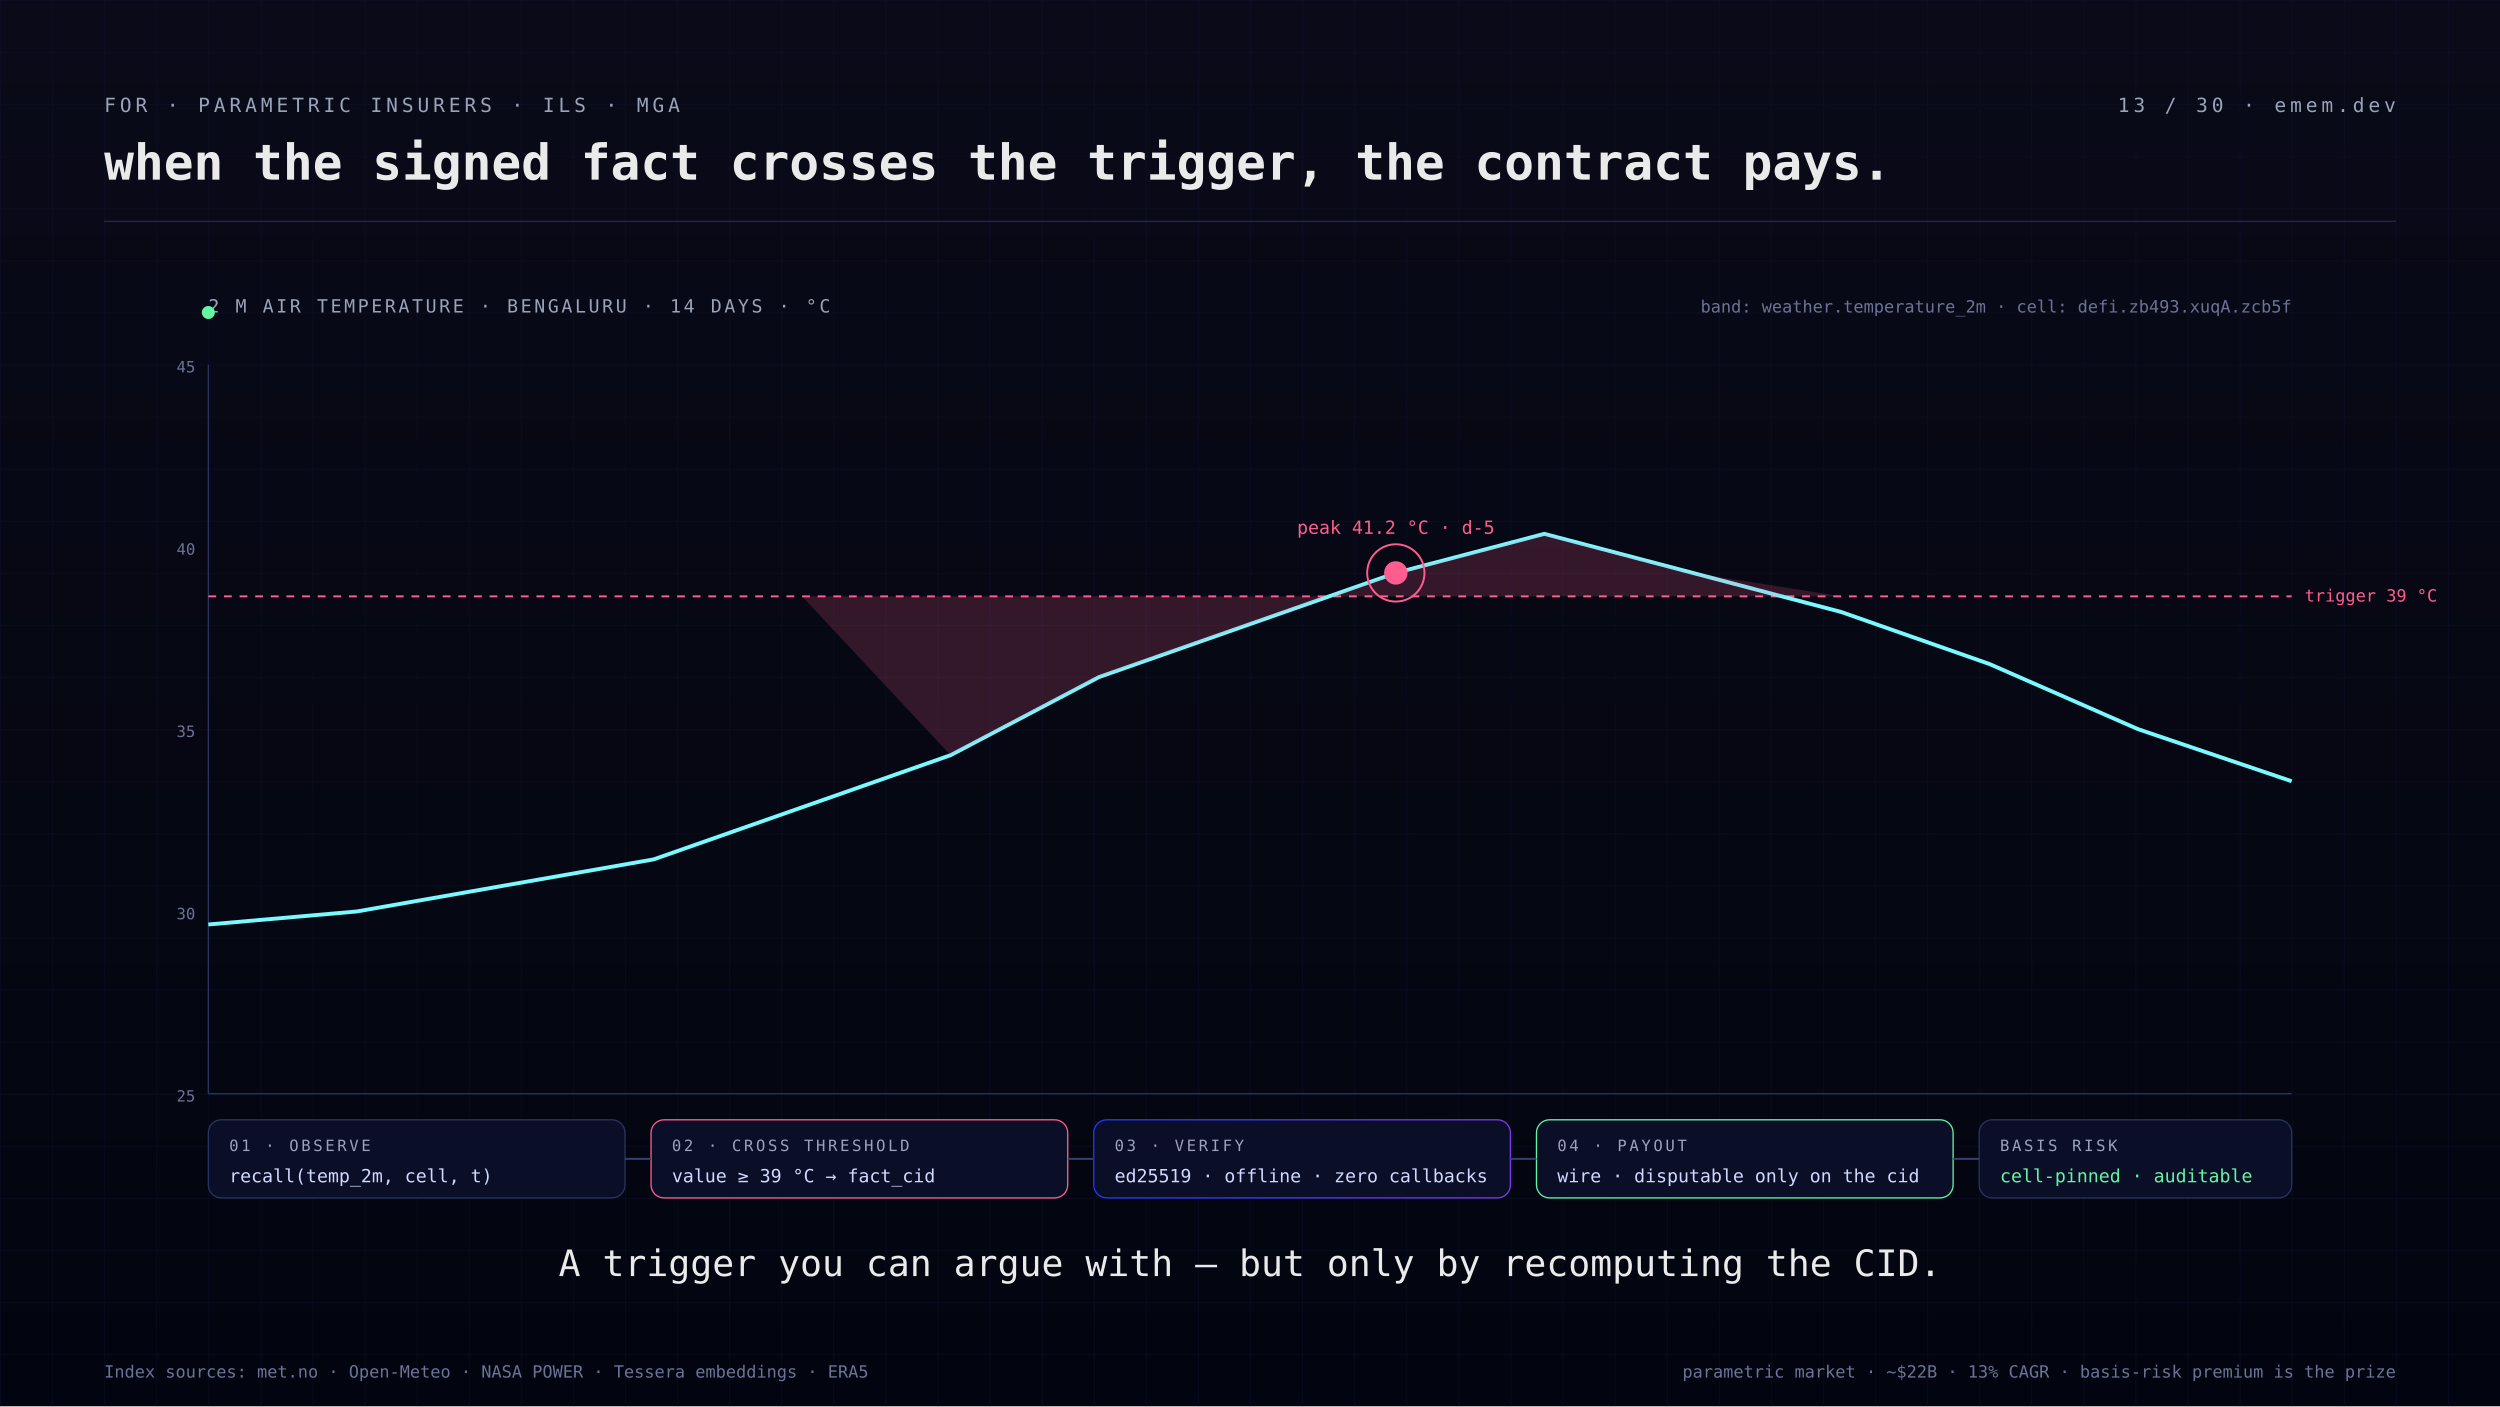
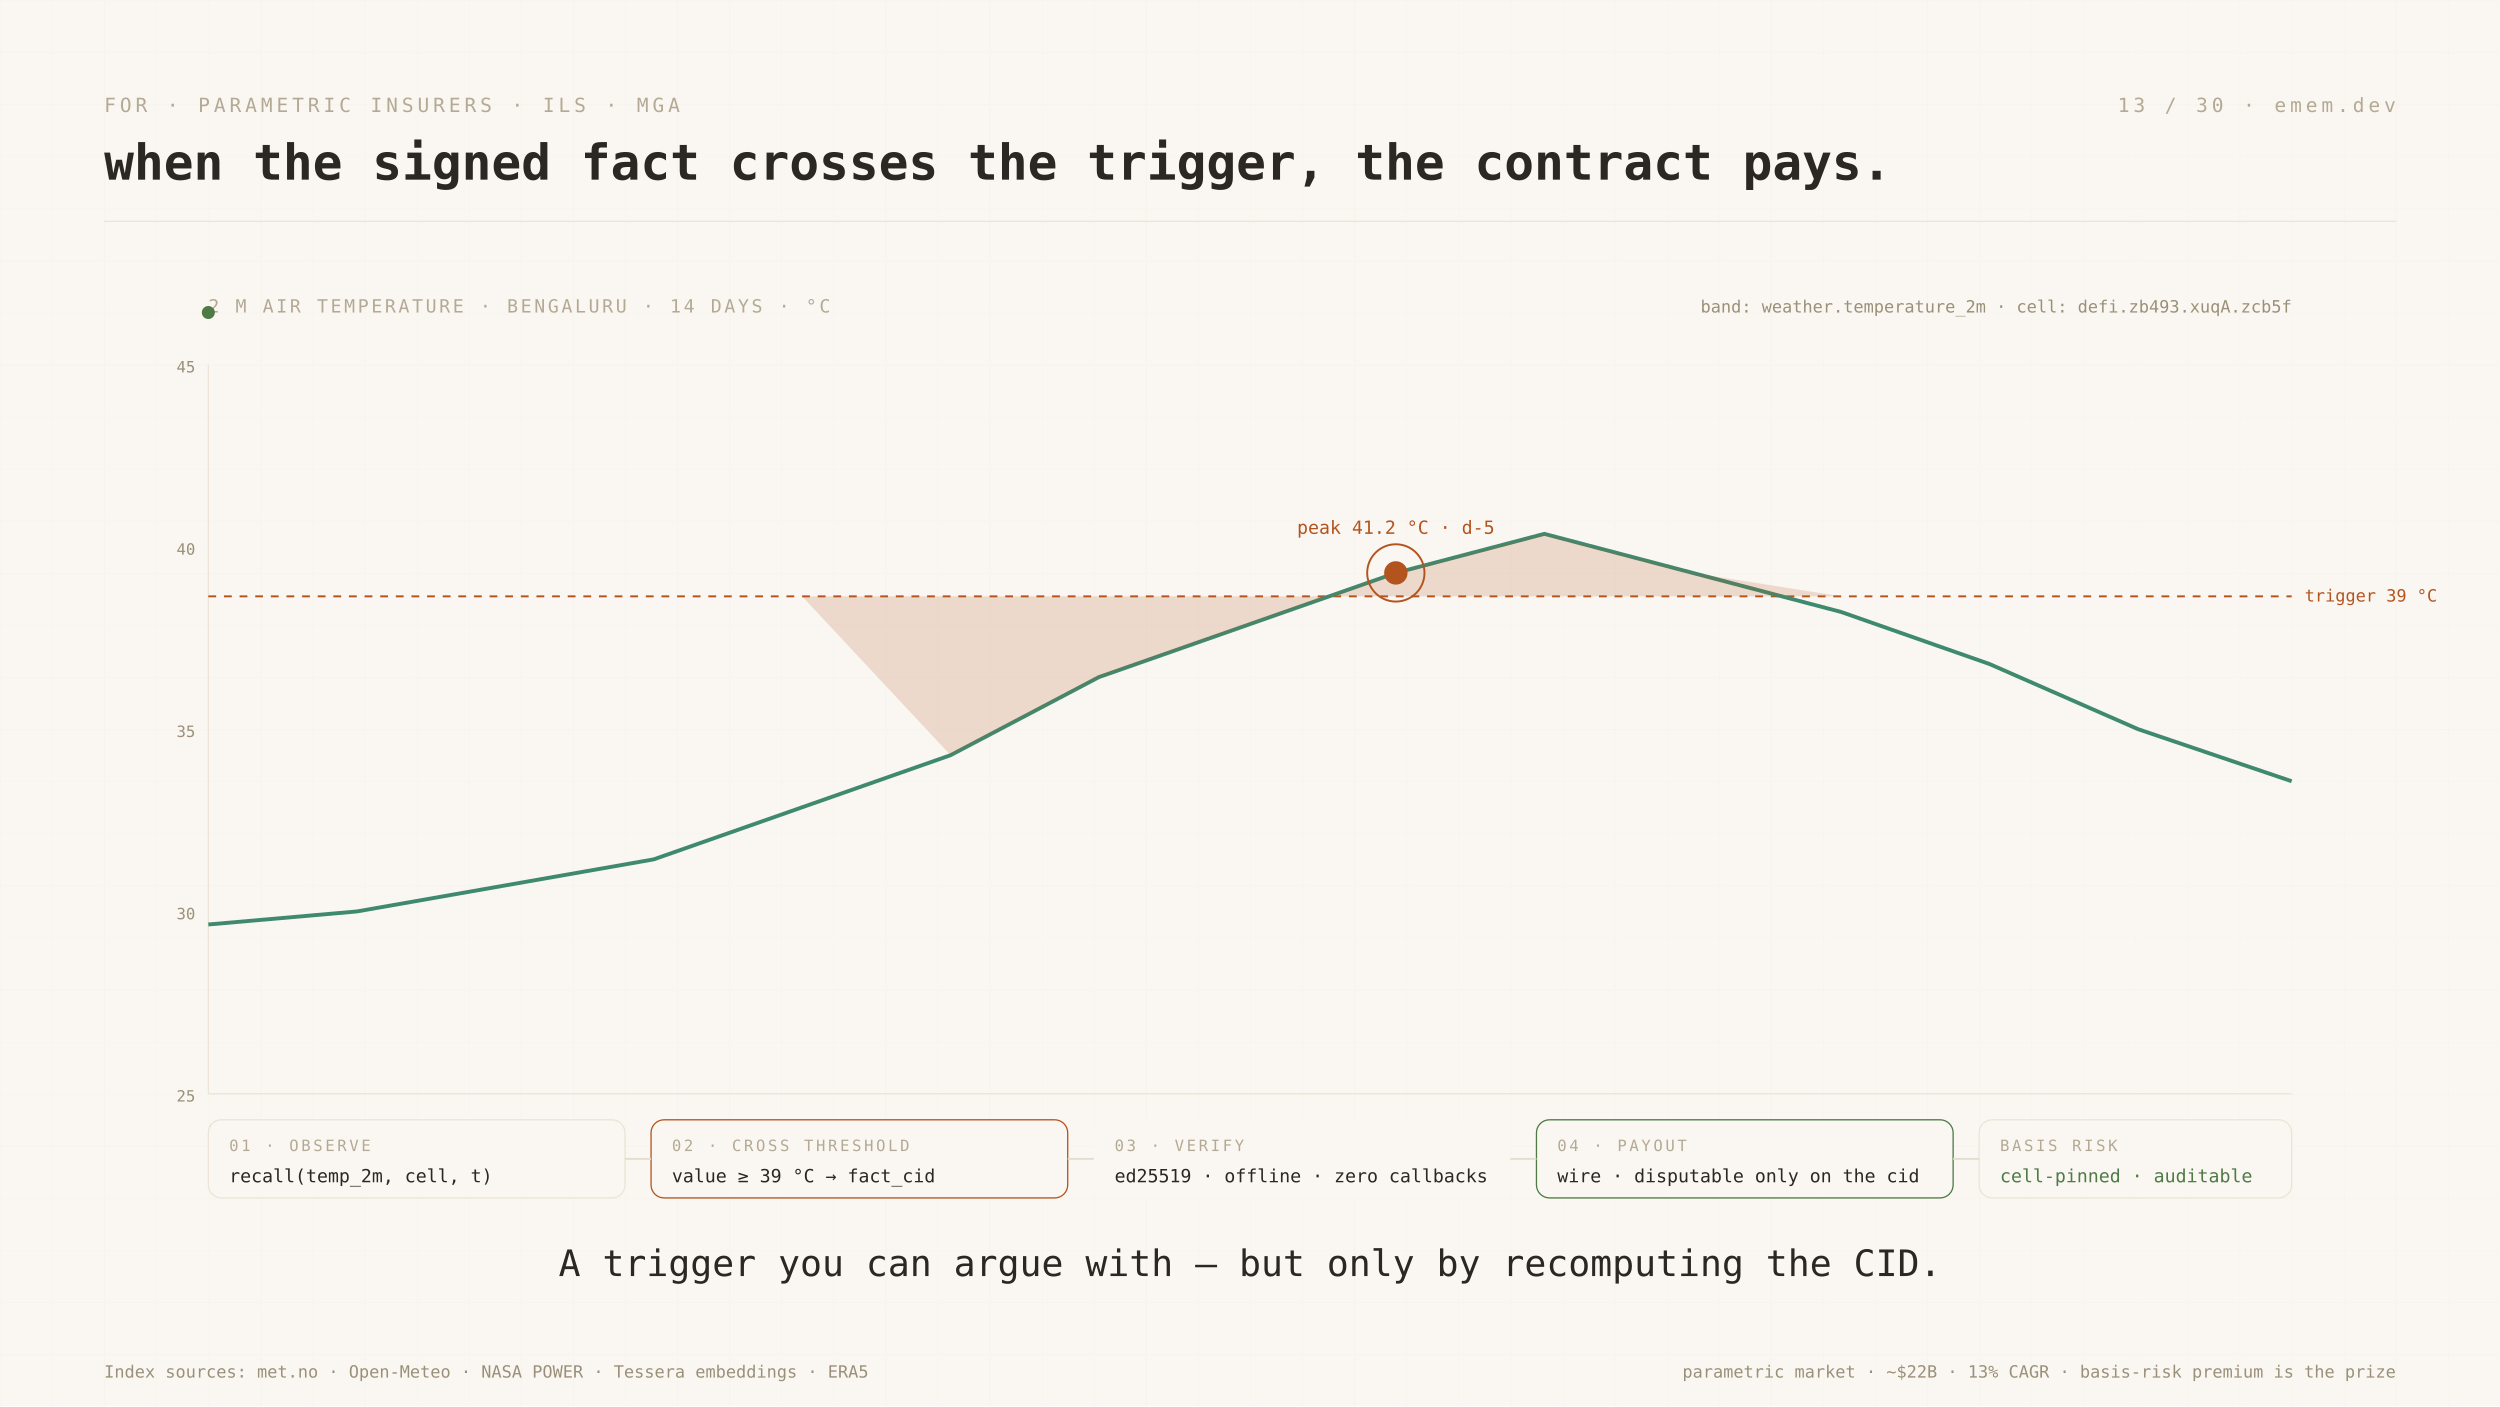
<svg xmlns="http://www.w3.org/2000/svg" viewBox="0 0 1920 1080" width="1920" height="1080" font-family="ui-monospace, SF Mono, Menlo, Consolas, monospace" role="img" aria-label="parametric insurance: signed weather facts trigger payouts deterministically">
  <defs>
    <linearGradient id="bg" x1="0" y1="0" x2="0" y2="1">
-       <stop offset="0" stop-color="#0a0a18" />
-       <stop offset="1" stop-color="#02050f" />
+       <stop offset="0" stop-color="#faf7f2" />
+       <stop offset="1" stop-color="#faf7f2" />
    </linearGradient>
    <linearGradient id="acc" x1="0" y1="0" x2="1" y2="0">
-       <stop offset="0" stop-color="#1e3aff" />
-       <stop offset="1" stop-color="#7c3aed" />
+       <stop offset="0" stop-color="#5b7d4d" />
+       <stop offset="1" stop-color="#8a6d3f" />
    </linearGradient>
    <pattern id="grid" width="40" height="40" patternUnits="userSpaceOnUse">
-       <path d="M40 0 L0 0 0 40" fill="none" stroke="#101637" stroke-width="0.6" />
+       <path d="M40 0 L0 0 0 40" fill="none" stroke="#f3ede2" stroke-width="0.6" />
    </pattern>
  </defs>
  <rect width="1920" height="1080" fill="url(#bg)" />
  <rect width="1920" height="1080" fill="url(#grid)" opacity="0.7" />
-   <text x="80" y="86" font-size="15" fill="#9aa3b8" letter-spacing="3">FOR · PARAMETRIC INSURERS · ILS · MGA</text>
-   <text x="80" y="138" font-size="38" fill="#eaeaea" font-weight="700">when the signed fact crosses the trigger, the contract pays.</text>
-   <text x="1840" y="86" text-anchor="end" font-size="15" fill="#9aa3b8" letter-spacing="3">13 / 30 · emem.dev</text>
-   <line x1="80" y1="170" x2="1840" y2="170" stroke="#1f2752" />
+   <text x="80" y="86" font-size="15" fill="#b3a994" letter-spacing="3">FOR · PARAMETRIC INSURERS · ILS · MGA</text>
+   <text x="80" y="138" font-size="38" fill="#2b2723" font-weight="700">when the signed fact crosses the trigger, the contract pays.</text>
+   <text x="1840" y="86" text-anchor="end" font-size="15" fill="#b3a994" letter-spacing="3">13 / 30 · emem.dev</text>
+   <line x1="80" y1="170" x2="1840" y2="170" stroke="#ece4d6" />
  <g transform="translate(160,240)">
-     <text x="0" y="0" font-size="14" fill="#9aa3b8" letter-spacing="2">2 M AIR TEMPERATURE · BENGALURU · 14 DAYS · °C</text>
-     <text x="1600" y="0" text-anchor="end" font-size="13" fill="#6c7396">band: weather.temperature_2m · cell: defi.zb493.xuqA.zcb5f</text>
-     <g stroke="#2a335f" stroke-width="1">
+     <text x="0" y="0" font-size="14" fill="#b3a994" letter-spacing="2">2 M AIR TEMPERATURE · BENGALURU · 14 DAYS · °C</text>
+     <text x="1600" y="0" text-anchor="end" font-size="13" fill="#9a8f78">band: weather.temperature_2m · cell: defi.zb493.xuqA.zcb5f</text>
+     <g stroke="#ece4d6" stroke-width="1">
      <line x1="0" y1="600" x2="1600" y2="600" />
      <line x1="0" y1="40" x2="0" y2="600" />
    </g>
-     <g font-size="12" fill="#6c7396">
+     <g font-size="12" fill="#9a8f78">
      <text x="-10" y="606" text-anchor="end">25</text>
      <text x="-10" y="466" text-anchor="end">30</text>
      <text x="-10" y="326" text-anchor="end">35</text>
      <text x="-10" y="186" text-anchor="end">40</text>
      <text x="-10" y="46" text-anchor="end">45</text>
      <text x="0" y="630">d-14</text>
      <text x="800" y="630" text-anchor="middle">days</text>
      <text x="1590" y="630" text-anchor="end">today</text>
    </g>
    <g>
-       <line x1="0" y1="218" x2="1600" y2="218" stroke="#ff5d8f" stroke-dasharray="6 6" stroke-width="1.5" />
-       <text x="1610" y="222" font-size="13" fill="#ff5d8f">trigger 39 °C</text>
+       <line x1="0" y1="218" x2="1600" y2="218" stroke="#b3541f" stroke-dasharray="6 6" stroke-width="1.5" />
+       <text x="1610" y="222" font-size="13" fill="#b3541f">trigger 39 °C</text>
    </g>
-     <path d="M0 470 L114 460 L228 440 L342 420 L456 380 L570 340 L684 280 L798 240 L912 200 L1026 170 L1140 200 L1254 230 L1368 270 L1482 320 L1600 360" fill="none" stroke="#7af9ff" stroke-width="3" />
-     <path d="M456 218 L570 340 L684 280 L798 240 L912 200 L1026 170 L1140 200 L1254 218 L1254 218 L456 218 Z" fill="#ff5d8f" opacity="0.18" />
+     <path d="M0 470 L114 460 L228 440 L342 420 L456 380 L570 340 L684 280 L798 240 L912 200 L1026 170 L1140 200 L1254 230 L1368 270 L1482 320 L1600 360" fill="none" stroke="#3f8a6f" stroke-width="3" />
+     <path d="M456 218 L570 340 L684 280 L798 240 L912 200 L1026 170 L1140 200 L1254 218 L1254 218 L456 218 Z" fill="#b3541f" opacity="0.18" />
    <g>
-       <circle cx="912" cy="200" r="9" fill="#ff5d8f" />
-       <circle cx="912" cy="200" r="22" fill="none" stroke="#ff5d8f" stroke-width="1.5">
+       <circle cx="912" cy="200" r="9" fill="#b3541f" />
+       <circle cx="912" cy="200" r="22" fill="none" stroke="#b3541f" stroke-width="1.5">
        <animate attributeName="r" values="9;28;9" dur="2.4s" repeatCount="indefinite" />
        <animate attributeName="opacity" values="0.9;0;0.9" dur="2.4s" repeatCount="indefinite" />
      </circle>
-       <text x="912" y="170" text-anchor="middle" font-size="14" fill="#ff5d8f">peak 41.2 °C · d-5</text>
+       <text x="912" y="170" text-anchor="middle" font-size="14" fill="#b3541f">peak 41.2 °C · d-5</text>
    </g>
-     <circle r="5" fill="#62f5a3">
+     <circle r="5" fill="#4e7a45">
      <animateMotion dur="6s" repeatCount="indefinite" path="M0 470 L114 460 L228 440 L342 420 L456 380 L570 340 L684 280 L798 240 L912 200 L1026 170 L1140 200 L1254 230 L1368 270 L1482 320 L1600 360" />
    </circle>
  </g>
  <g transform="translate(160,860)">
-     <g font-size="14" fill="#cfd9ff">
+     <g font-size="14" fill="#2b2723">
      <g transform="translate(0,0)">
-         <rect width="320" height="60" rx="10" fill="#0a0e26" stroke="#2a335f" />
-         <text x="16" y="24" font-size="12" fill="#9aa3b8" letter-spacing="2">01 · OBSERVE</text>
+         <rect width="320" height="60" rx="10" fill="#faf7f2" stroke="#ece4d6" />
+         <text x="16" y="24" font-size="12" fill="#b3a994" letter-spacing="2">01 · OBSERVE</text>
        <text x="16" y="48">recall(temp_2m, cell, t)</text>
      </g>
      <g transform="translate(340,0)">
-         <rect width="320" height="60" rx="10" fill="#0a0e26" stroke="#ff5d8f" />
-         <text x="16" y="24" font-size="12" fill="#9aa3b8" letter-spacing="2">02 · CROSS THRESHOLD</text>
+         <rect width="320" height="60" rx="10" fill="#faf7f2" stroke="#b3541f" />
+         <text x="16" y="24" font-size="12" fill="#b3a994" letter-spacing="2">02 · CROSS THRESHOLD</text>
        <text x="16" y="48">value ≥ 39 °C → fact_cid</text>
      </g>
      <g transform="translate(680,0)">
-         <rect width="320" height="60" rx="10" fill="#0a0e26" stroke="url(#acc)" />
-         <text x="16" y="24" font-size="12" fill="#9aa3b8" letter-spacing="2">03 · VERIFY</text>
+         <rect width="320" height="60" rx="10" fill="#faf7f2" stroke="url(#7c756a)" />
+         <text x="16" y="24" font-size="12" fill="#b3a994" letter-spacing="2">03 · VERIFY</text>
        <text x="16" y="48">ed25519 · offline · zero callbacks</text>
      </g>
      <g transform="translate(1020,0)">
-         <rect width="320" height="60" rx="10" fill="#0a0e26" stroke="#62f5a3" />
-         <text x="16" y="24" font-size="12" fill="#9aa3b8" letter-spacing="2">04 · PAYOUT</text>
+         <rect width="320" height="60" rx="10" fill="#faf7f2" stroke="#4e7a45" />
+         <text x="16" y="24" font-size="12" fill="#b3a994" letter-spacing="2">04 · PAYOUT</text>
        <text x="16" y="48">wire · disputable only on the cid</text>
      </g>
      <g transform="translate(1360,0)">
-         <rect width="240" height="60" rx="10" fill="#0a0e26" stroke="#2a335f" />
-         <text x="16" y="24" font-size="12" fill="#9aa3b8" letter-spacing="2">BASIS RISK</text>
-         <text x="16" y="48" fill="#62f5a3">cell-pinned · auditable</text>
+         <rect width="240" height="60" rx="10" fill="#faf7f2" stroke="#ece4d6" />
+         <text x="16" y="24" font-size="12" fill="#b3a994" letter-spacing="2">BASIS RISK</text>
+         <text x="16" y="48" fill="#4e7a45">cell-pinned · auditable</text>
      </g>
-       <g fill="none" stroke="#3a3f6f" stroke-width="1.5">
+       <g fill="none" stroke="#e4ddcd" stroke-width="1.5">
        <path d="M320 30 L340 30" />
        <path d="M660 30 L680 30" />
        <path d="M1000 30 L1020 30" />
        <path d="M1340 30 L1360 30" />
      </g>
    </g>
  </g>
-   <text x="960" y="980" text-anchor="middle" font-size="28" fill="#eaeaea">A trigger you can argue with — but only by recomputing the CID.</text>
-   <g transform="translate(80,1058)" font-size="13" fill="#6c7396">
+   <text x="960" y="980" text-anchor="middle" font-size="28" fill="#2b2723">A trigger you can argue with — but only by recomputing the CID.</text>
+   <g transform="translate(80,1058)" font-size="13" fill="#9a8f78">
    <text x="0" y="0">Index sources: met.no · Open-Meteo · NASA POWER · Tessera embeddings · ERA5</text>
    <text x="1760" y="0" text-anchor="end">parametric market · ~$22B · 13% CAGR · basis-risk premium is the prize</text>
  </g>
</svg>
